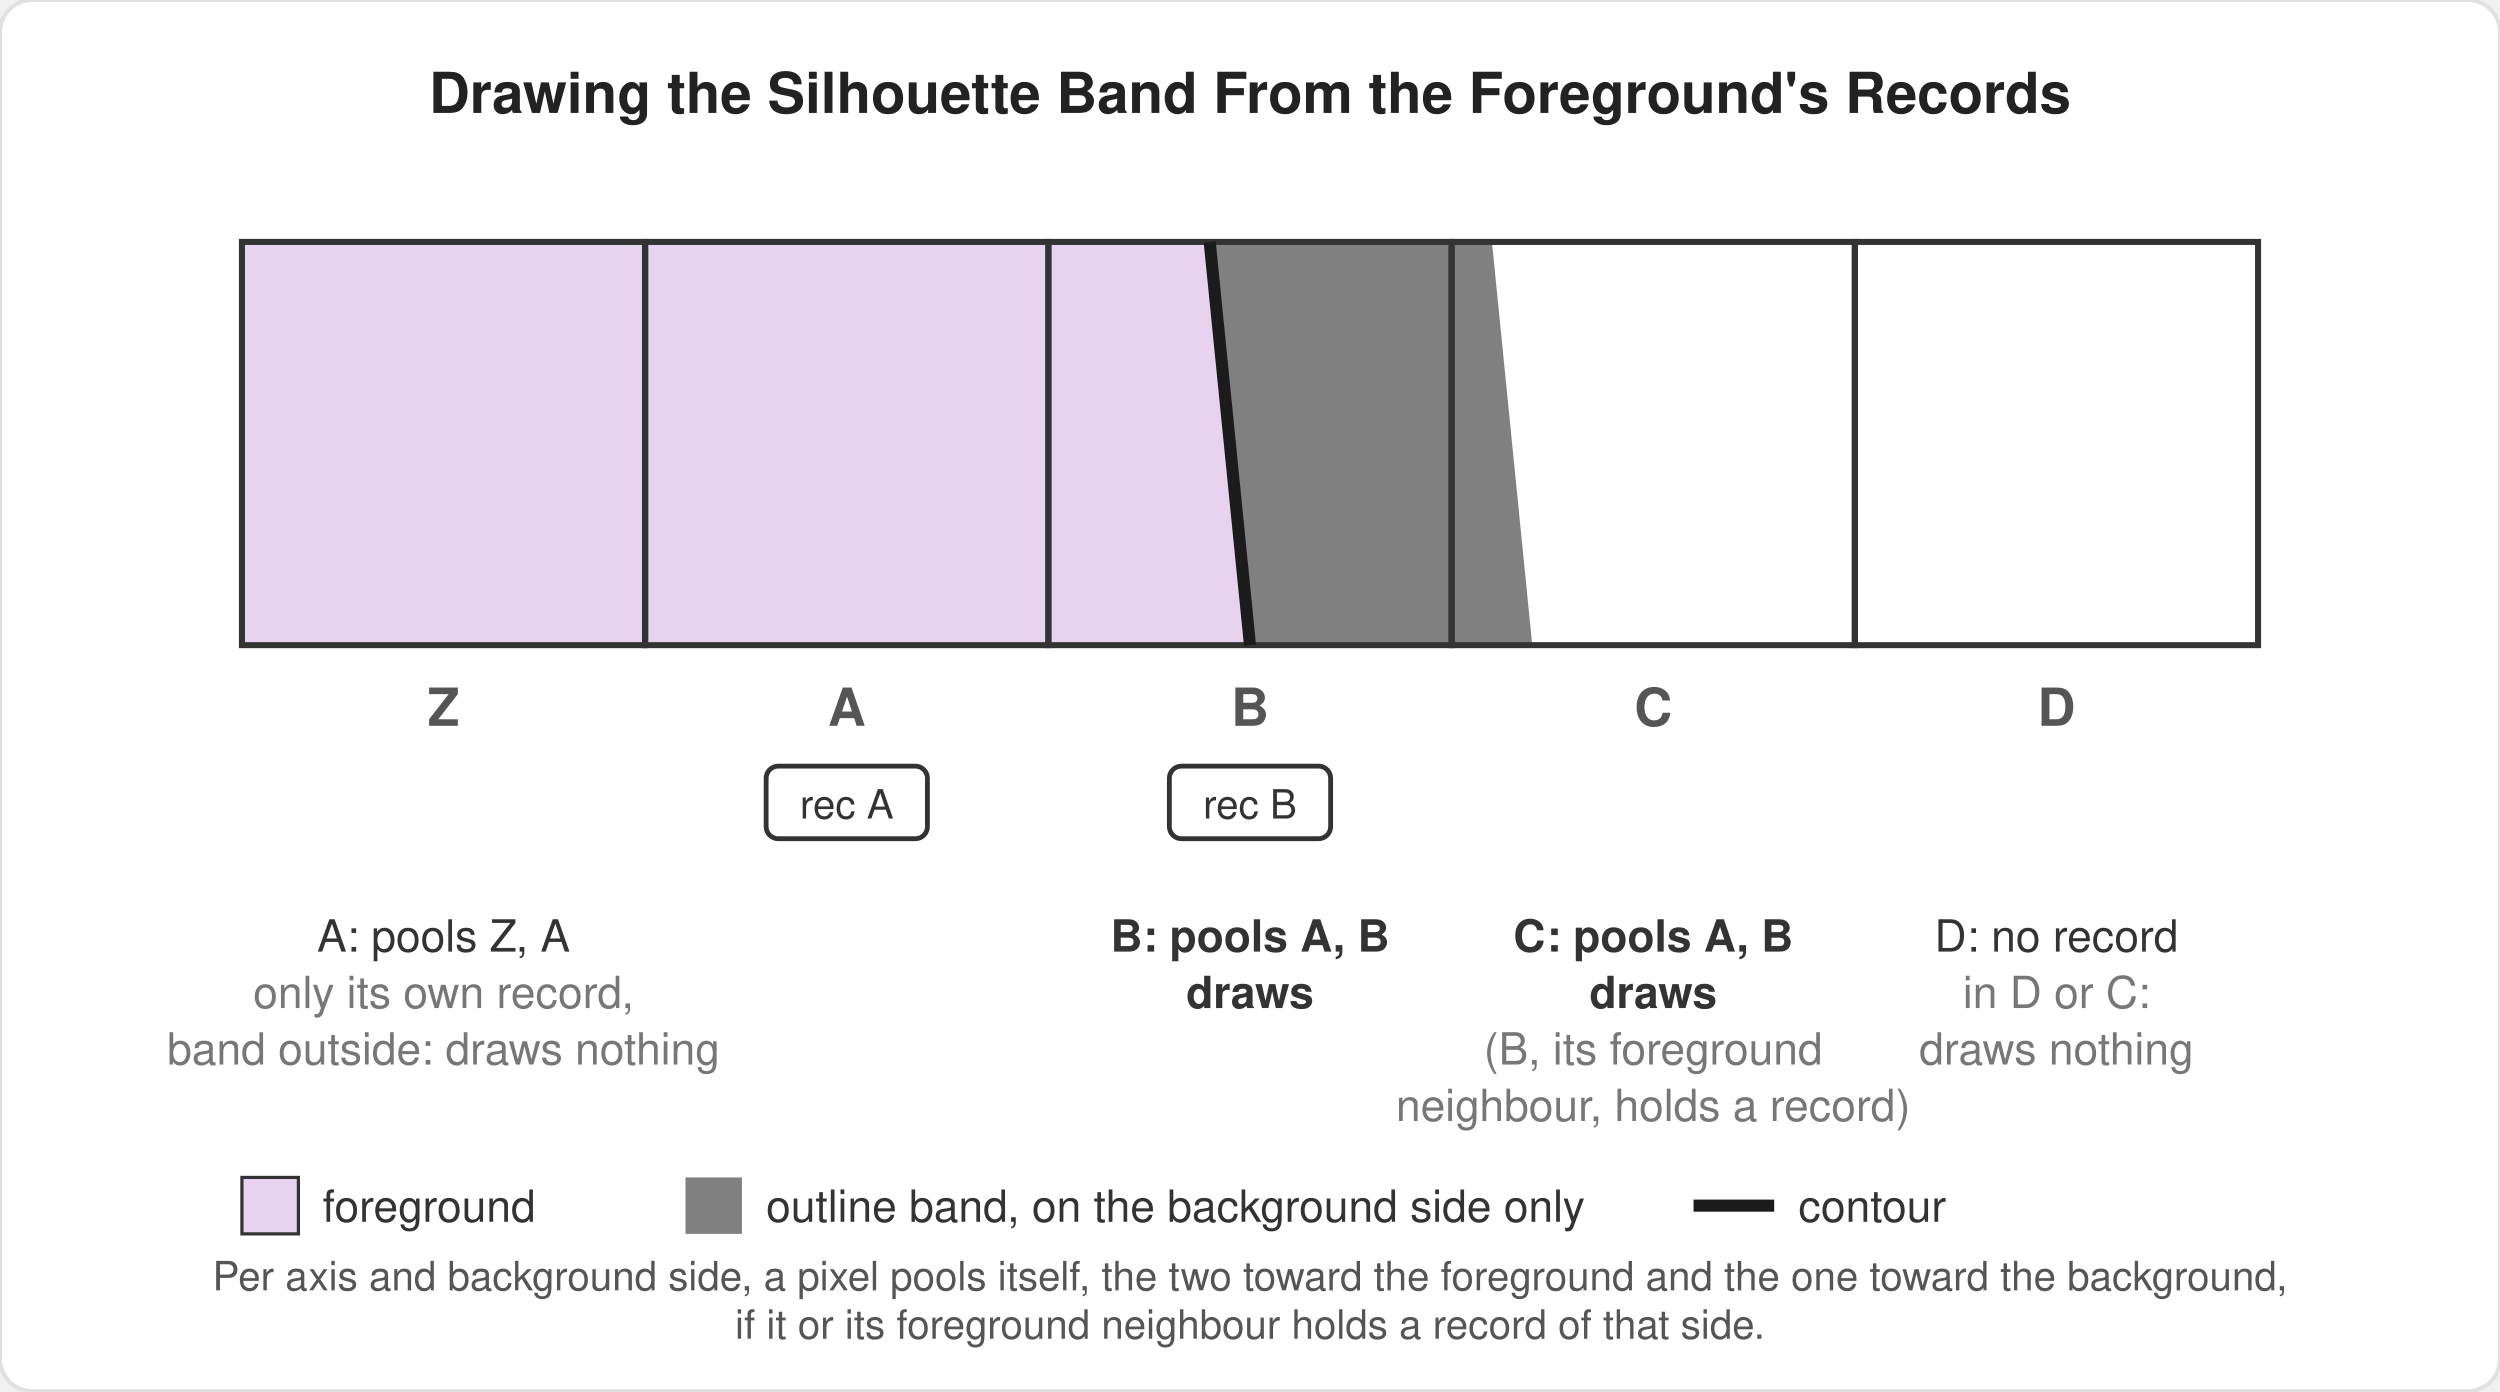
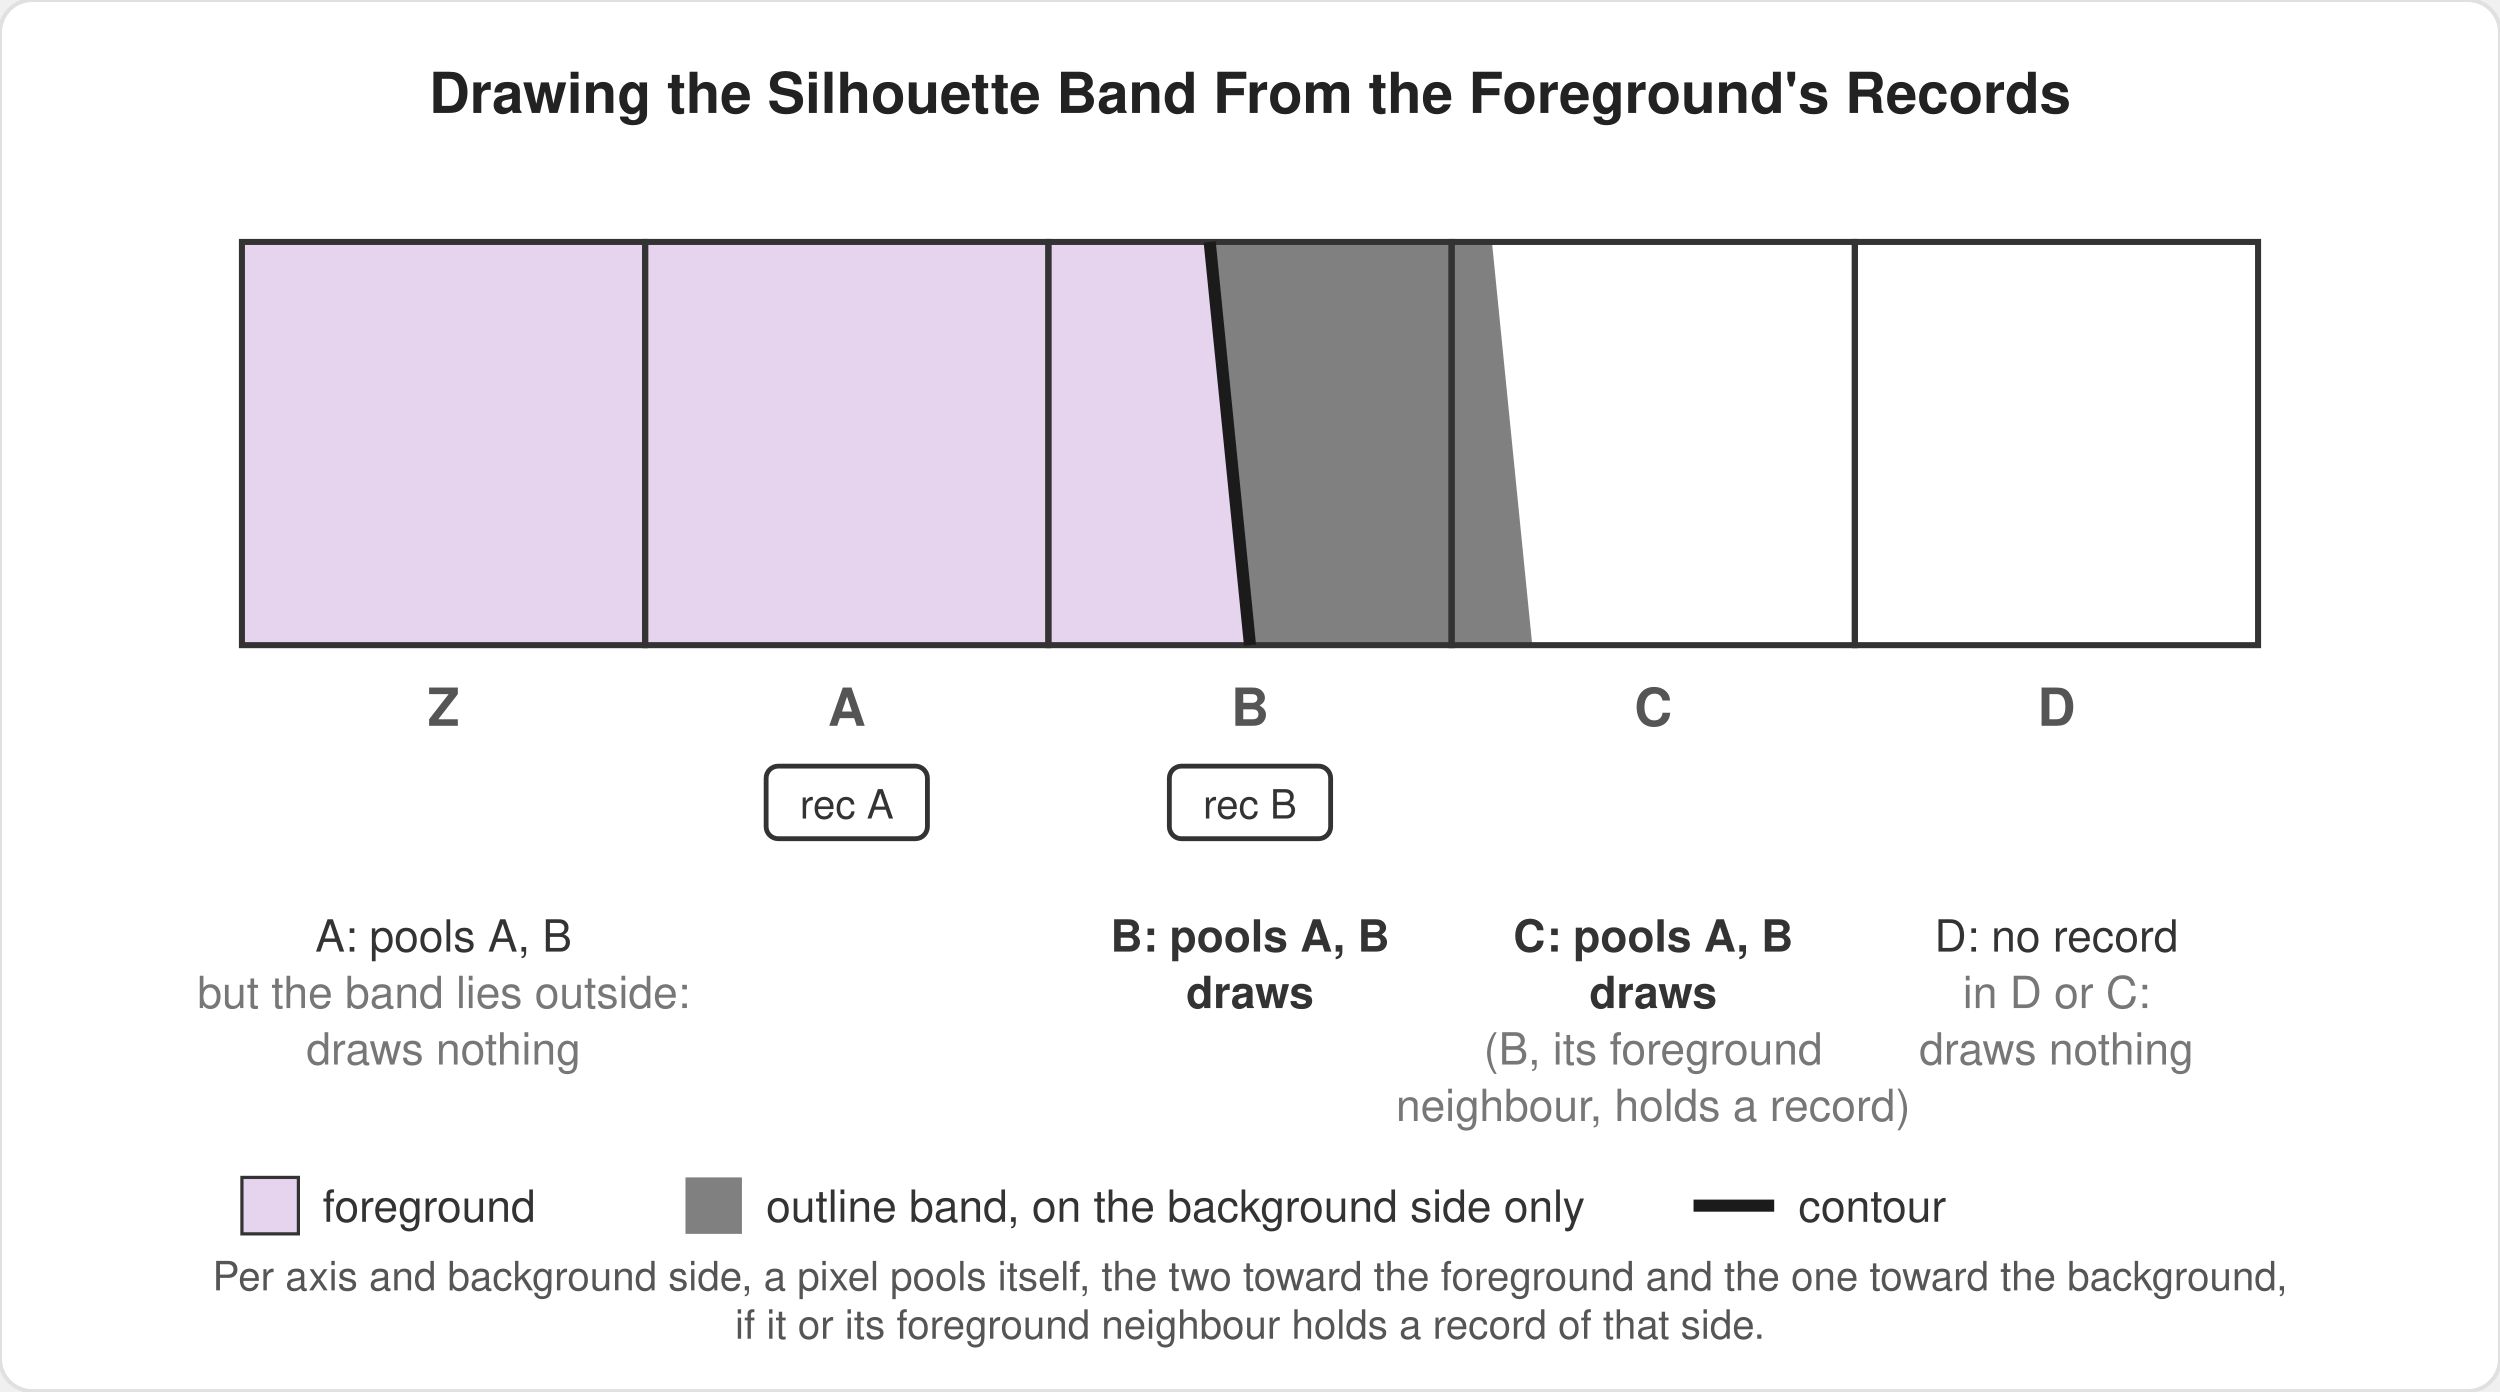
<svg xmlns="http://www.w3.org/2000/svg" viewBox="0 0 620 345" font-family="Segoe UI, Helvetica, Arial, sans-serif">
  <defs>
    <clipPath id="bc-grid">
      <rect x="60" y="60" width="500" height="100" />
    </clipPath>
  </defs>
  <rect x="0" y="0" width="620" height="345" fill="#ffffff" stroke="#e0e0e0" rx="8" />
  <text x="310" y="28" text-anchor="middle" font-size="14" font-weight="600" fill="#222">Drawing the Silhouette Band From the Foreground's Records</text>
  <rect x="60" y="60" width="200" height="100" fill="#c9a0dc" fill-opacity="0.45" />
  <polygon points="260,60 300,60 310,160 260,160" fill="#c9a0dc" fill-opacity="0.45" />
  <polygon points="300,60 370,60 380,160 310,160" fill="#555" fill-opacity="0.75" clip-path="url(#bc-grid)" />
  <g fill="none" stroke="#333" stroke-width="1.5">
    <rect x="60" y="60" width="100" height="100" />
    <rect x="160" y="60" width="100" height="100" />
    <rect x="260" y="60" width="100" height="100" />
    <rect x="360" y="60" width="100" height="100" />
    <rect x="460" y="60" width="100" height="100" />
  </g>
  <line x1="300" y1="60" x2="310" y2="160" stroke="#1b1b1b" stroke-width="3" />
  <g font-size="13" font-weight="600" fill="#555" text-anchor="middle">
    <text x="110" y="180">Z</text>
    <text x="210" y="180">A</text>
    <text x="310" y="180">B</text>
    <text x="410" y="180">C</text>
    <text x="510" y="180">D</text>
  </g>
  <rect x="190" y="190" width="40" height="18" rx="3" fill="#ffffff" stroke="#333" stroke-width="1.2" />
  <text x="210" y="203" text-anchor="middle" font-size="10" fill="#333">rec A</text>
  <rect x="290" y="190" width="40" height="18" rx="3" fill="#ffffff" stroke="#333" stroke-width="1.2" />
  <text x="310" y="203" text-anchor="middle" font-size="10" fill="#333">rec B</text>
  <g font-size="11" fill="#333" text-anchor="middle">
-     <text x="110" y="236">A: pools Z, A</text>
-     <text x="110" y="250" fill="#777">only its own record,</text>
-     <text x="110" y="264" fill="#777">band outside: draws nothing</text>
+     <text x="110" y="236">A: pools A, B</text>
+     <text x="110" y="250" fill="#777">but the band lies outside:</text>
+     <text x="110" y="264" fill="#777">draws nothing</text>
    <text x="310" y="236" font-weight="600">B: pools A, B</text>
    <text x="310" y="250" font-weight="600">draws</text>
    <text x="410" y="236" font-weight="600">C: pools A, B</text>
    <text x="410" y="250" font-weight="600">draws</text>
    <text x="410" y="264" fill="#777">(B, its foreground</text>
    <text x="410" y="278" fill="#777">neighbour, holds a record)</text>
    <text x="510" y="236">D: no record</text>
    <text x="510" y="250" fill="#777">in D or C:</text>
    <text x="510" y="264" fill="#777">draws nothing</text>
  </g>
  <rect x="60" y="292" width="14" height="14" fill="#c9a0dc" fill-opacity="0.45" stroke="#333" stroke-width="0.8" />
  <text x="80" y="303" font-size="11" fill="#333">foreground</text>
  <rect x="170" y="292" width="14" height="14" fill="#555" fill-opacity="0.75" />
  <text x="190" y="303" font-size="11" fill="#333">outline band, on the background side only</text>
  <line x1="420" y1="299" x2="440" y2="299" stroke="#1b1b1b" stroke-width="3" />
  <text x="446" y="303" font-size="11" fill="#333">contour</text>
  <text x="310" y="320" text-anchor="middle" font-size="10" fill="#555">Per axis and background side, a pixel pools itself, the two toward the foreground and the one toward the background,</text>
  <text x="310" y="332" text-anchor="middle" font-size="10" fill="#555">if it or its foreground neighbour holds a record of that side.</text>
</svg>
